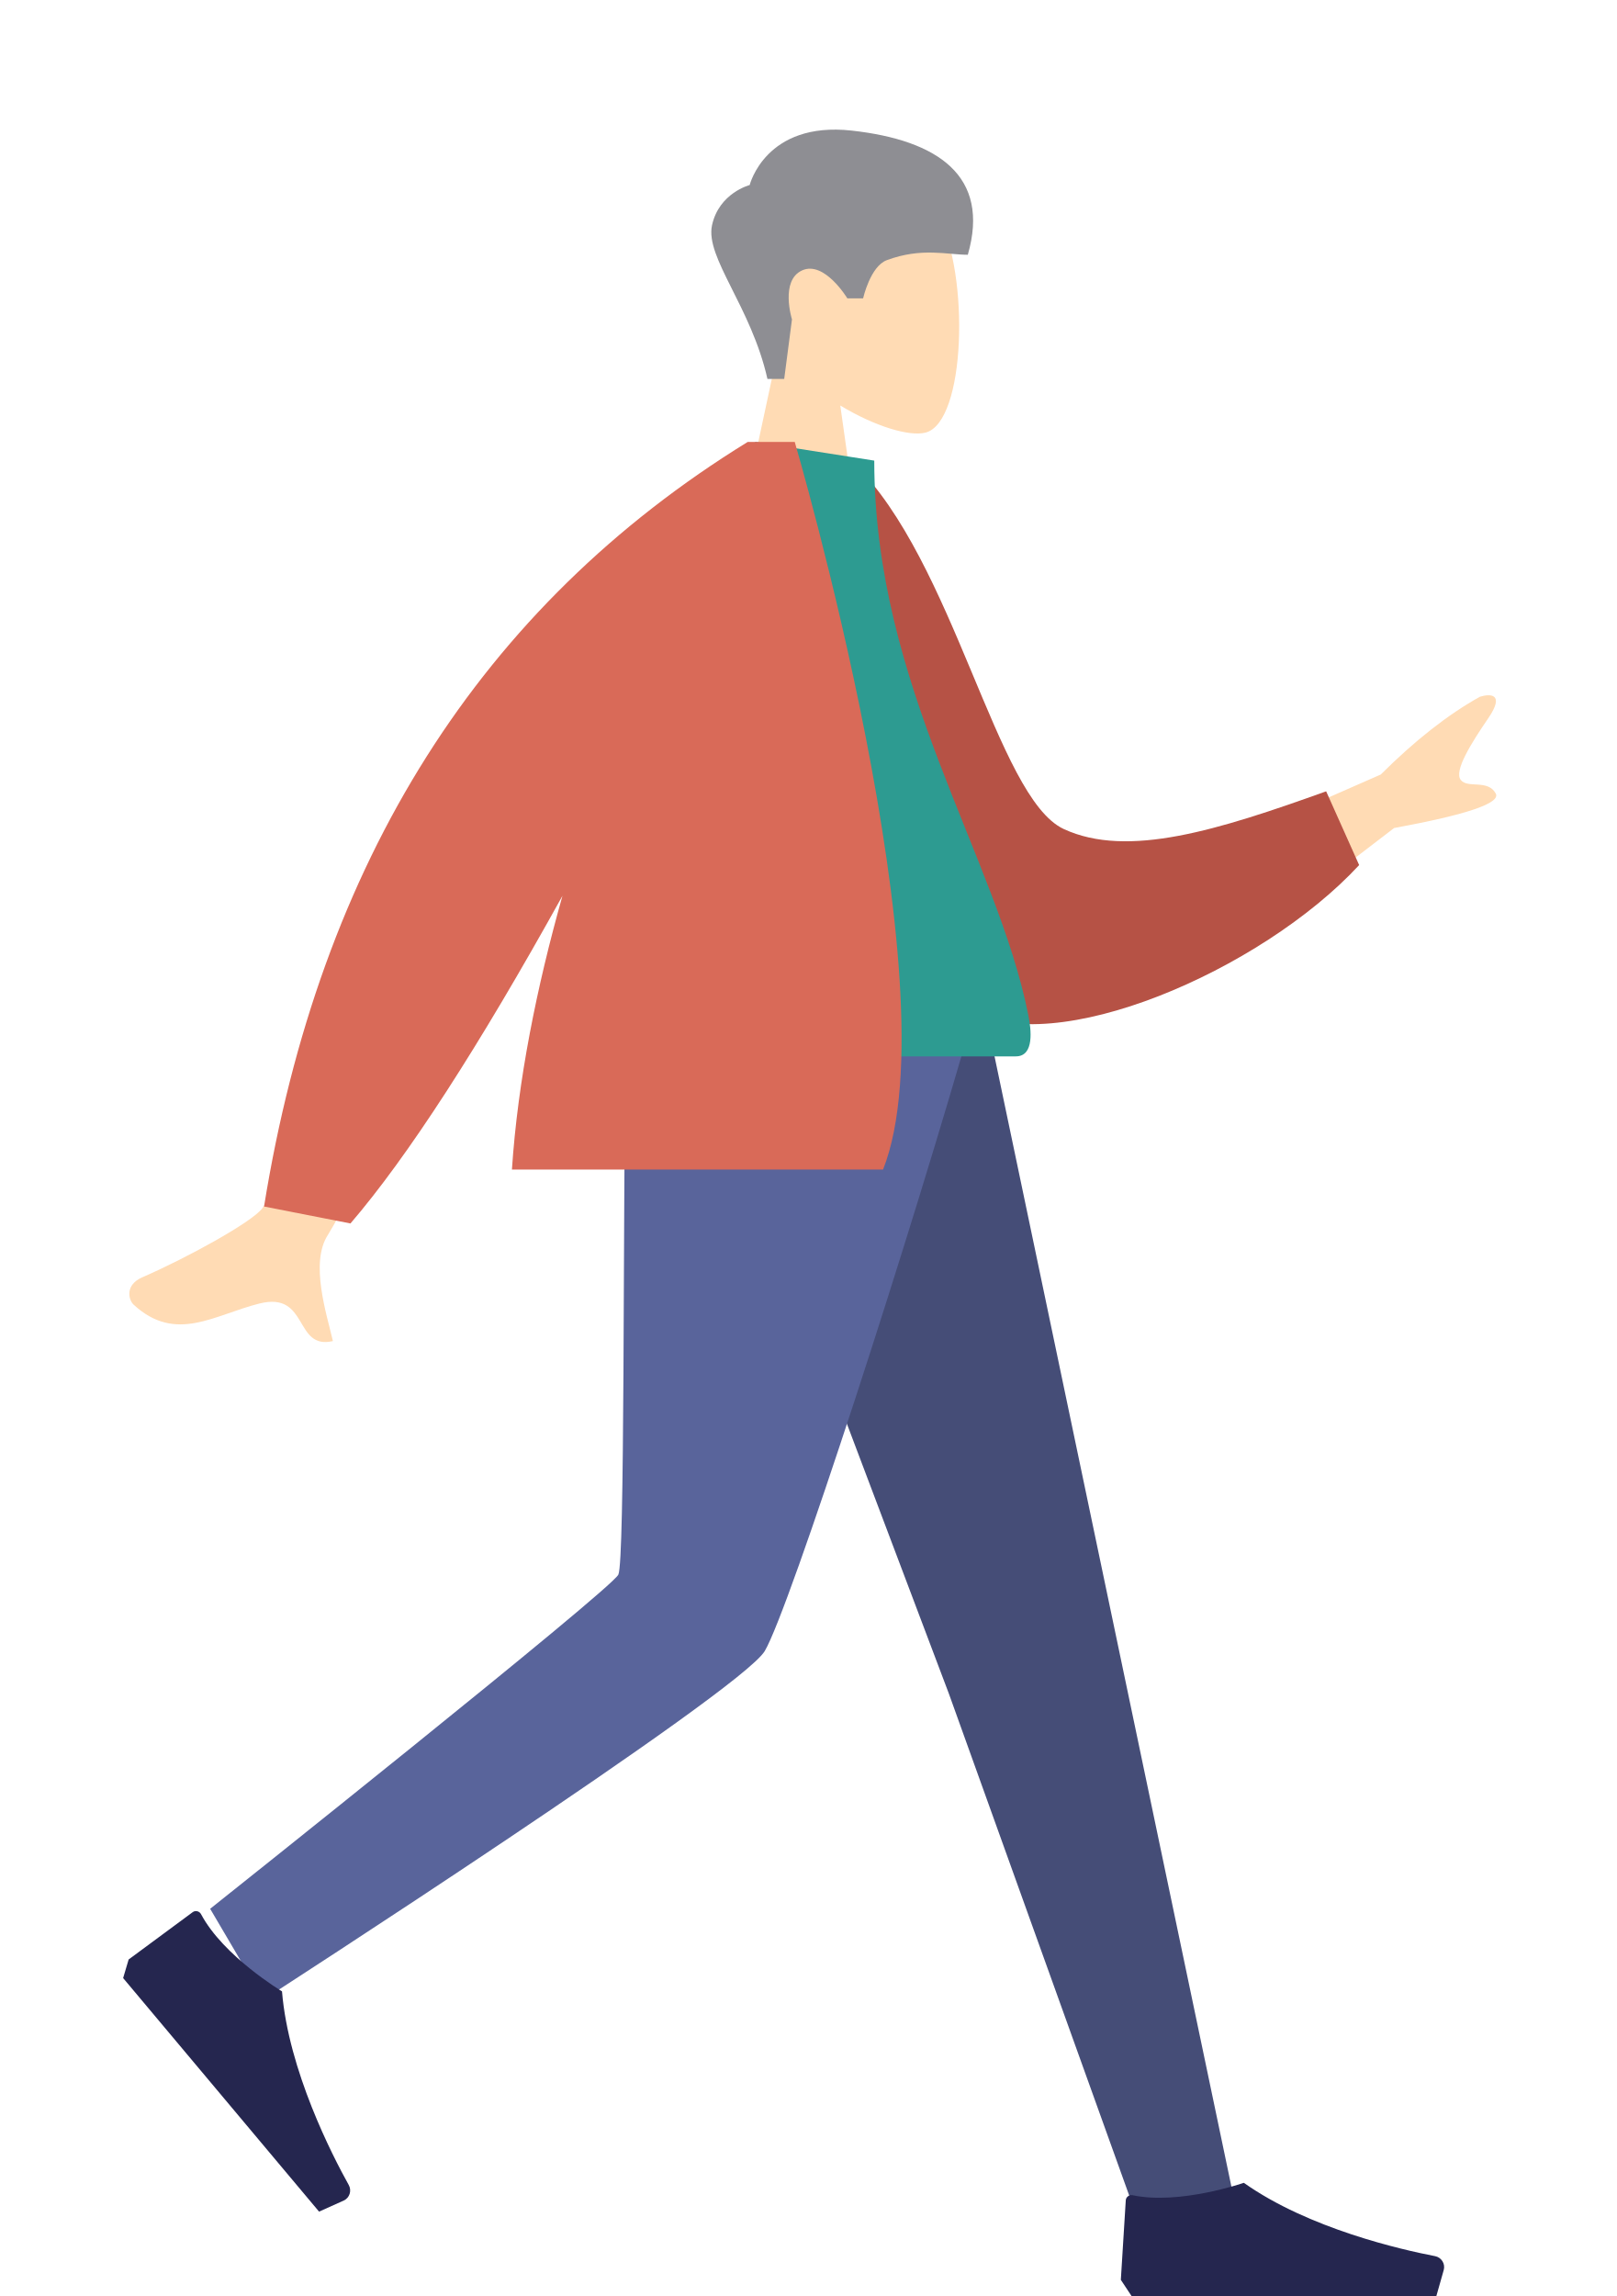
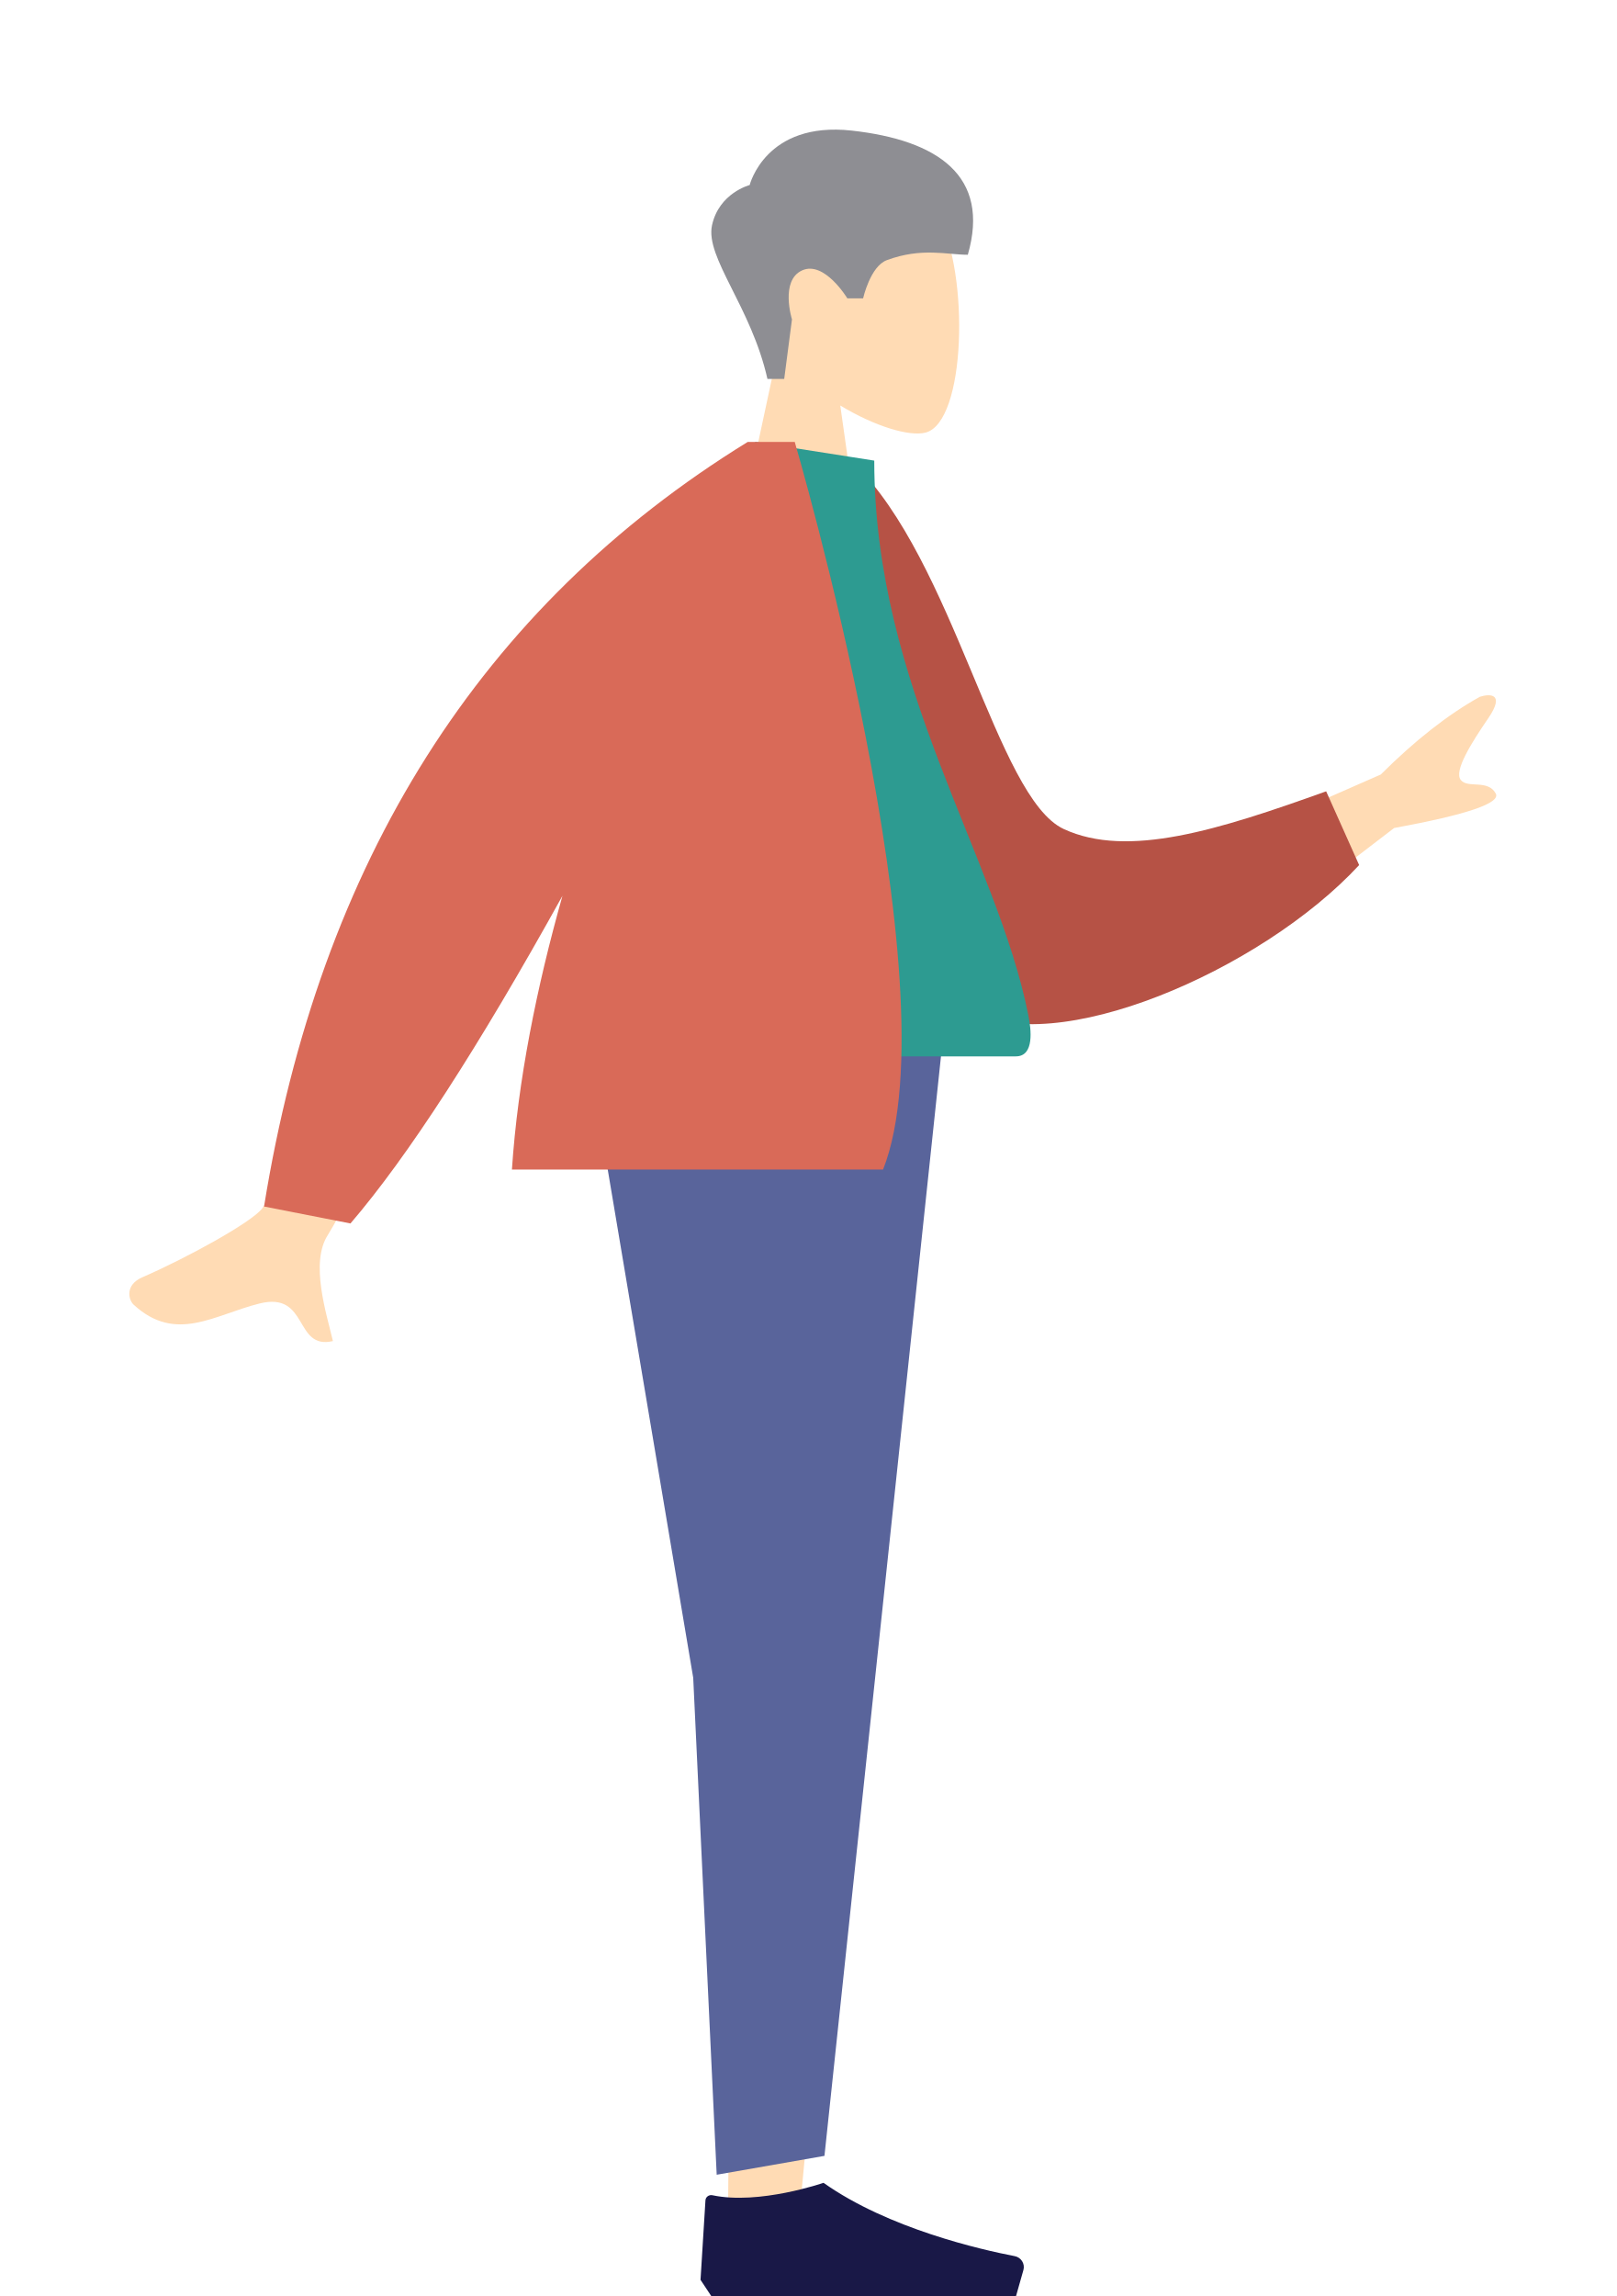
<svg xmlns="http://www.w3.org/2000/svg" width="300" height="426" viewBox="0 0 300 426" fill="none">
-   <g id="patient_walking">
+   <g id="patient_walking6">
    <g id="Head/Front">
      <g id="Head">
        <path id="Head_2" d="M137.057 46.025C138.558 24.625 168.349 29.333 174.144 40.134C179.938 50.935 179.25 78.332 171.761 80.264C168.774 81.034 162.411 79.145 155.935 75.241L160 104H136L144.263 65.487C139.655 60.079 136.536 53.452 137.057 46.025Z" fill="#FFDBB4" />
      </g>
      <path id="Hair" d="M142.418 70.308C139.406 56.907 130.825 47.771 132.135 41.782C133.446 35.792 139.121 34.332 139.121 34.332C139.121 34.332 142.057 22.457 158.056 24.23C174.055 26.004 183.819 32.648 179.602 47.268C175.726 47.268 171.046 45.866 164.576 48.268C161.496 49.411 160.17 55.358 160.17 55.358H157.246C157.246 55.358 152.989 48.301 148.851 50.171C144.713 52.042 146.97 59.259 146.97 59.259L145.529 70.308H142.418Z" fill-rule="evenodd" clip-rule="evenodd" fill="#8E8E93" />
    </g>
    <g id="Bottom/Skinny Jeans 1">
-       <path id="Leg" d="M128 187L176.082 314.227L209.783 408H229L182.674 187L128 187Z" fill-rule="evenodd" clip-rule="evenodd" fill="#454D77" />
-       <path id="Vector" d="M116.117 187C115.594 230.654 115.972 289.427 114.754 292.149C113.536 294.87 39 354.157 39 354.157L48.905 371C48.905 371 137.397 313.934 141.921 306.331C146.445 298.728 169.174 228.763 181 187H116.117Z" fill-rule="evenodd" clip-rule="evenodd" fill="#59649B" />
+       <path id="Leg" d="M127.114 173L135.85 306.285L135.072 416.344L147.448 420.32L169.647 186.663L127.114 173Z" fill-rule="evenodd" clip-rule="evenodd" fill="#FFDBB4" />
+       <path id="Leg_2" d="M108.5 191.548L128.644 311.298L133 403.5L153 400L175.094 191.548L108.5 191.548Z" fill-rule="evenodd" clip-rule="evenodd" fill="#59649B" />
      <g id="Left Shoe">
-         <path id="Shoe" d="M23.872 363.563L35.76 354.782C36.276 354.401 37.012 354.597 37.313 355.163C41.474 362.986 52.333 369.478 52.333 369.478C53.538 384.172 61.691 399.973 64.719 405.404C65.305 406.455 64.88 407.802 63.782 408.294L59.211 410.346L36.246 382.977L22.85 367.012L23.872 363.563Z" fill-rule="evenodd" clip-rule="evenodd" fill="#25264F" />
-       </g>
-       <g id="Right Shoe">
-         <path id="Shoe_2" d="M208 423L208.915 408.249C208.955 407.609 209.577 407.171 210.205 407.304C218.872 409.146 230.826 405 230.826 405C242.857 413.522 260.201 417.433 266.308 418.604C267.49 418.831 268.248 420.023 267.92 421.18L266.553 426H230.826H209.985L208 423Z" fill-rule="evenodd" clip-rule="evenodd" fill="#25264F" />
+         <path id="Shoe" d="M130 423L130.915 408.249C130.955 407.609 131.577 407.171 132.205 407.304C140.872 409.146 152.826 405 152.826 405C164.857 413.522 182.201 417.433 188.308 418.604C189.49 418.831 190.248 420.023 189.92 421.18L188.553 426H152.826H131.985L130 423Z" fill-rule="evenodd" clip-rule="evenodd" fill="#191847" />
      </g>
    </g>
    <g id="Body/Long Sleeve 1">
      <path id="Skin" d="M94 168.066C73.392 206.471 62.34 226.826 60.845 229.13C57.48 234.315 60.62 243.818 61.779 248.822C54.505 250.515 57.373 239.565 48.167 241.851C39.764 243.938 32.639 249.293 24.804 242.071C23.841 241.183 23.136 238.407 26.42 236.984C34.603 233.437 46.692 226.796 48.653 224.218C51.326 220.702 59.611 200.629 73.508 164L94 168.066ZM274.622 129.282C276.39 128.719 279.41 128.549 276.189 133.255C272.967 137.961 269.789 143.056 271.076 144.705C272.364 146.355 276.093 144.534 277.567 147.216C278.549 149.004 272.262 151.143 258.707 153.633L231.569 174.44L220 159.617L256.234 143.704C262.582 137.379 268.711 132.571 274.622 129.282Z" fill="#FFDBB4" />
-       <path id="Coat Back" d="M149.695 87.332L158.342 85.849C177.176 104.119 184.862 148.012 197.414 153.822C209.281 159.316 226.104 154 246.1 146.822L252.224 160.505C234.055 180.161 195.349 196.767 179.66 187.287C154.576 172.13 148.786 117.994 149.695 87.332Z" fill-rule="evenodd" clip-rule="evenodd" fill="#B65245" />
+       <path id="Coat Back" d="M149.695 87.332L158.342 85.849C177.176 104.119 184.862 148.012 197.414 153.822C209.281 159.316 226.104 154 246.1 146.822L252.223 160.505C234.055 180.161 195.349 196.767 179.66 187.287C154.576 172.13 148.786 117.994 149.695 87.332Z" fill-rule="evenodd" clip-rule="evenodd" fill="#B65245" />
      <path id="Shirt" d="M112 196C112 196 164.008 196 188.511 196C192.008 196 191.349 190.952 190.843 188.404C185.011 159.004 162.241 127.312 162.241 85.461L140.172 82C121.917 111.358 115.605 147.505 112 196Z" fill-rule="evenodd" clip-rule="evenodd" fill="#2D9B91" />
      <path id="Coat Front" d="M147.486 82C147.486 82 177.205 183.305 163.872 217H95C96.09 200.556 99.588 183.167 104.377 166.212C88.775 194.357 75.663 214.621 65.037 227L49 223.858C59.331 159.79 89.247 112.504 138.748 82H147.486Z" fill="#D96A58" />
    </g>
  </g>
</svg>
